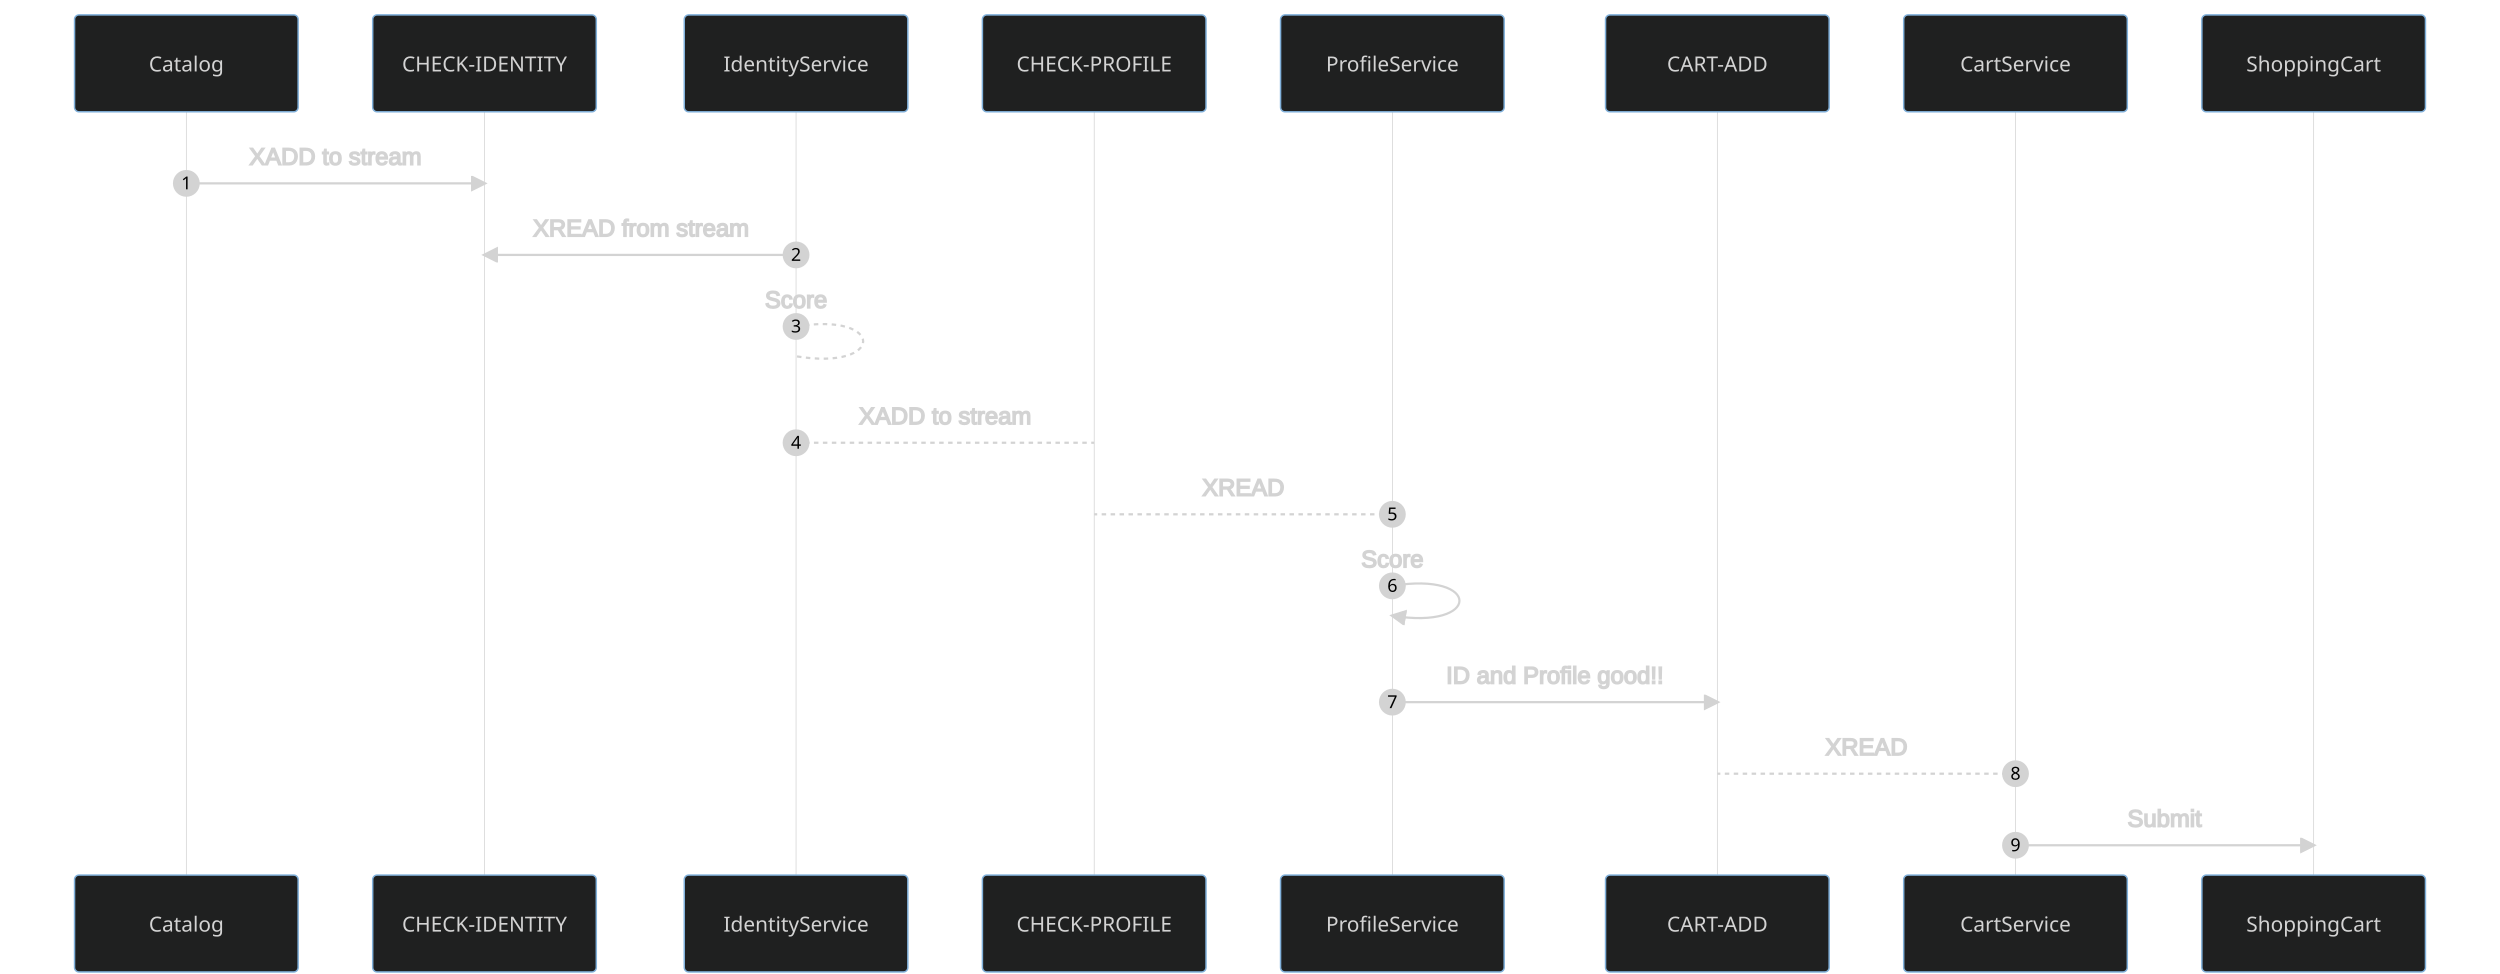
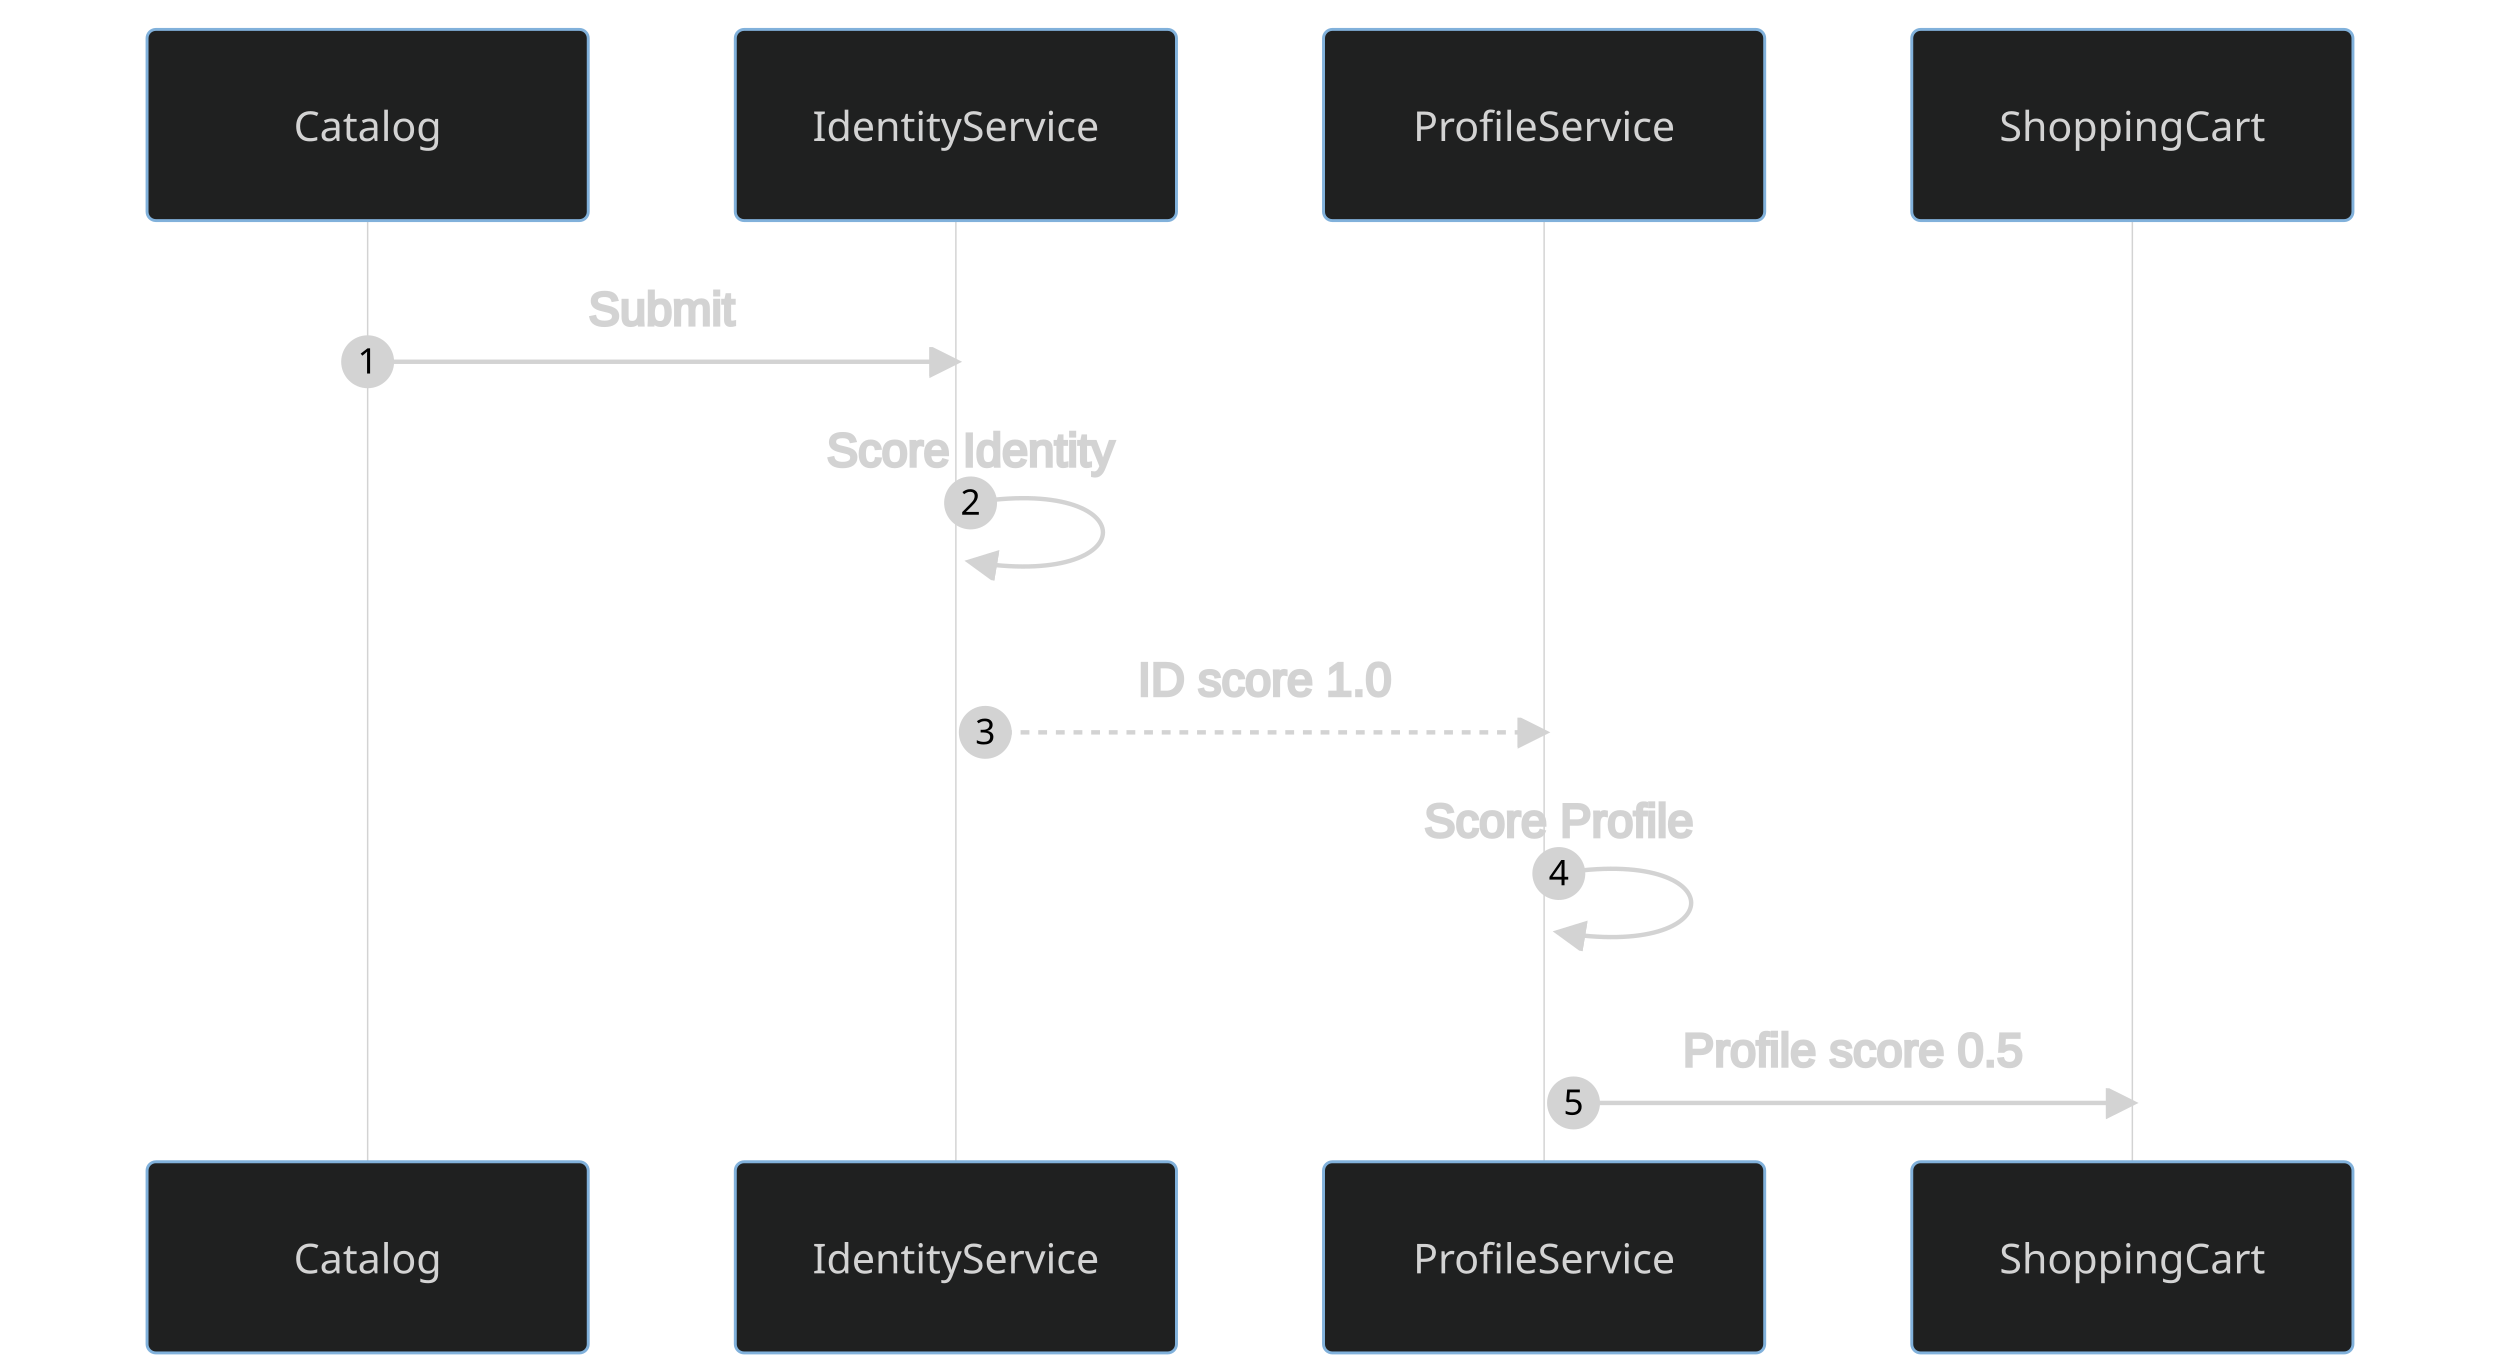
- <svg xmlns="http://www.w3.org/2000/svg" id="mermaid-1618615281555" width="100%" height="653" style="max-width: 1677px;" viewBox="-50 -10 1677 653">
-   <style>#mermaid-1618615281555{font-family:"trebuchet ms",verdana,arial,sans-serif;font-size:16px;fill:#ccc;}#mermaid-1618615281555 .error-icon{fill:#a44141;}#mermaid-1618615281555 .error-text{fill:#ddd;stroke:#ddd;}#mermaid-1618615281555 .edge-thickness-normal{stroke-width:2px;}#mermaid-1618615281555 .edge-thickness-thick{stroke-width:3.5px;}#mermaid-1618615281555 .edge-pattern-solid{stroke-dasharray:0;}#mermaid-1618615281555 .edge-pattern-dashed{stroke-dasharray:3;}#mermaid-1618615281555 .edge-pattern-dotted{stroke-dasharray:2;}#mermaid-1618615281555 .marker{fill:lightgrey;stroke:lightgrey;}#mermaid-1618615281555 .marker.cross{stroke:lightgrey;}#mermaid-1618615281555 svg{font-family:"trebuchet ms",verdana,arial,sans-serif;font-size:16px;}#mermaid-1618615281555 .actor{stroke:#81B1DB;fill:#1f2020;}#mermaid-1618615281555 text.actor &gt; tspan{fill:lightgrey;stroke:none;}#mermaid-1618615281555 .actor-line{stroke:lightgrey;}#mermaid-1618615281555 .messageLine0{stroke-width:1.5;stroke-dasharray:none;stroke:lightgrey;}#mermaid-1618615281555 .messageLine1{stroke-width:1.5;stroke-dasharray:2,2;stroke:lightgrey;}#mermaid-1618615281555 #arrowhead path{fill:lightgrey;stroke:lightgrey;}#mermaid-1618615281555 .sequenceNumber{fill:black;}#mermaid-1618615281555 #sequencenumber{fill:lightgrey;}#mermaid-1618615281555 #crosshead path{fill:lightgrey;stroke:lightgrey;}#mermaid-1618615281555 .messageText{fill:lightgrey;stroke:lightgrey;}#mermaid-1618615281555 .labelBox{stroke:#81B1DB;fill:#1f2020;}#mermaid-1618615281555 .labelText,#mermaid-1618615281555 .labelText &gt; tspan{fill:lightgrey;stroke:none;}#mermaid-1618615281555 .loopText,#mermaid-1618615281555 .loopText &gt; tspan{fill:lightgrey;stroke:none;}#mermaid-1618615281555 .loopLine{stroke-width:2px;stroke-dasharray:2,2;stroke:#81B1DB;fill:#81B1DB;}#mermaid-1618615281555 .note{stroke:rgba(255,255,255,0.25);fill:#fff5ad;}#mermaid-1618615281555 .noteText,#mermaid-1618615281555 .noteText &gt; tspan{fill:#1f2020;stroke:none;}#mermaid-1618615281555 .activation0{fill:hsl(180,1.587%,28.353%);stroke:#81B1DB;}#mermaid-1618615281555 .activation1{fill:hsl(180,1.587%,28.353%);stroke:#81B1DB;}#mermaid-1618615281555 .activation2{fill:hsl(180,1.587%,28.353%);stroke:#81B1DB;}#mermaid-1618615281555:root{--mermaid-font-family:"trebuchet ms",verdana,arial,sans-serif;}#mermaid-1618615281555 sequence{fill:apa;}</style>
+ <svg xmlns="http://www.w3.org/2000/svg" id="graph-div" width="100%" height="461" style="max-width: 850px;" viewBox="-50 -10 850 461">
+   <style>#graph-div{font-family:"trebuchet ms",verdana,arial,sans-serif;font-size:16px;fill:#ccc;}#graph-div .error-icon{fill:#a44141;}#graph-div .error-text{fill:#ddd;stroke:#ddd;}#graph-div .edge-thickness-normal{stroke-width:2px;}#graph-div .edge-thickness-thick{stroke-width:3.5px;}#graph-div .edge-pattern-solid{stroke-dasharray:0;}#graph-div .edge-pattern-dashed{stroke-dasharray:3;}#graph-div .edge-pattern-dotted{stroke-dasharray:2;}#graph-div .marker{fill:lightgrey;stroke:lightgrey;}#graph-div .marker.cross{stroke:lightgrey;}#graph-div svg{font-family:"trebuchet ms",verdana,arial,sans-serif;font-size:16px;}#graph-div .actor{stroke:#81B1DB;fill:#1f2020;}#graph-div text.actor &gt; tspan{fill:lightgrey;stroke:none;}#graph-div .actor-line{stroke:lightgrey;}#graph-div .messageLine0{stroke-width:1.5;stroke-dasharray:none;stroke:lightgrey;}#graph-div .messageLine1{stroke-width:1.5;stroke-dasharray:2,2;stroke:lightgrey;}#graph-div #arrowhead path{fill:lightgrey;stroke:lightgrey;}#graph-div .sequenceNumber{fill:black;}#graph-div #sequencenumber{fill:lightgrey;}#graph-div #crosshead path{fill:lightgrey;stroke:lightgrey;}#graph-div .messageText{fill:lightgrey;stroke:lightgrey;}#graph-div .labelBox{stroke:#81B1DB;fill:#1f2020;}#graph-div .labelText,#graph-div .labelText &gt; tspan{fill:lightgrey;stroke:none;}#graph-div .loopText,#graph-div .loopText &gt; tspan{fill:lightgrey;stroke:none;}#graph-div .loopLine{stroke-width:2px;stroke-dasharray:2,2;stroke:#81B1DB;fill:#81B1DB;}#graph-div .note{stroke:hsl(180,0%,18.353%);fill:hsl(180,1.587%,28.353%);}#graph-div .noteText,#graph-div .noteText &gt; tspan{fill:rgb(183.848,181.552,181.552);stroke:none;}#graph-div .activation0{fill:hsl(180,1.587%,28.353%);stroke:#81B1DB;}#graph-div .activation1{fill:hsl(180,1.587%,28.353%);stroke:#81B1DB;}#graph-div .activation2{fill:hsl(180,1.587%,28.353%);stroke:#81B1DB;}#graph-div:root{--mermaid-font-family:"trebuchet ms",verdana,arial,sans-serif;}</style>
  <g />
  <g>
-     <line id="actor1297" x1="75" y1="5" x2="75" y2="642" class="actor-line" stroke-width="0.5px" stroke="#999" />
+     <line id="actor1180" x1="75" y1="5" x2="75" y2="450" class="actor-line" stroke-width="0.5px" stroke="#999" />
    <rect x="0" y="0" fill="#eaeaea" stroke="#666" width="150" height="65" rx="3" ry="3" class="actor" />
    <text x="75" y="32.5" dominant-baseline="central" alignment-baseline="central" class="actor" style="text-anchor: middle; font-size: 14px; font-weight: 400; font-family: Open-Sans, sans-serif;">
      <tspan x="75" dy="0">Catalog</tspan>
    </text>
  </g>
  <g>
-     <line id="actor1298" x1="275" y1="5" x2="275" y2="642" class="actor-line" stroke-width="0.5px" stroke="#999" />
+     <line id="actor1181" x1="275" y1="5" x2="275" y2="450" class="actor-line" stroke-width="0.5px" stroke="#999" />
    <rect x="200" y="0" fill="#eaeaea" stroke="#666" width="150" height="65" rx="3" ry="3" class="actor" />
    <text x="275" y="32.5" dominant-baseline="central" alignment-baseline="central" class="actor" style="text-anchor: middle; font-size: 14px; font-weight: 400; font-family: Open-Sans, sans-serif;">
-       <tspan x="275" dy="0">CHECK-IDENTITY</tspan>
+       <tspan x="275" dy="0">IdentityService</tspan>
    </text>
  </g>
  <g>
-     <line id="actor1299" x1="484" y1="5" x2="484" y2="642" class="actor-line" stroke-width="0.5px" stroke="#999" />
-     <rect x="409" y="0" fill="#eaeaea" stroke="#666" width="150" height="65" rx="3" ry="3" class="actor" />
-     <text x="484" y="32.5" dominant-baseline="central" alignment-baseline="central" class="actor" style="text-anchor: middle; font-size: 14px; font-weight: 400; font-family: Open-Sans, sans-serif;">
-       <tspan x="484" dy="0">IdentityService</tspan>
+     <line id="actor1182" x1="475" y1="5" x2="475" y2="450" class="actor-line" stroke-width="0.5px" stroke="#999" />
+     <rect x="400" y="0" fill="#eaeaea" stroke="#666" width="150" height="65" rx="3" ry="3" class="actor" />
+     <text x="475" y="32.5" dominant-baseline="central" alignment-baseline="central" class="actor" style="text-anchor: middle; font-size: 14px; font-weight: 400; font-family: Open-Sans, sans-serif;">
+       <tspan x="475" dy="0">ProfileService</tspan>
    </text>
  </g>
  <g>
-     <line id="actor1300" x1="684" y1="5" x2="684" y2="642" class="actor-line" stroke-width="0.5px" stroke="#999" />
-     <rect x="609" y="0" fill="#eaeaea" stroke="#666" width="150" height="65" rx="3" ry="3" class="actor" />
-     <text x="684" y="32.5" dominant-baseline="central" alignment-baseline="central" class="actor" style="text-anchor: middle; font-size: 14px; font-weight: 400; font-family: Open-Sans, sans-serif;">
-       <tspan x="684" dy="0">CHECK-PROFILE</tspan>
-     </text>
-   </g>
-   <g>
-     <line id="actor1301" x1="884" y1="5" x2="884" y2="642" class="actor-line" stroke-width="0.5px" stroke="#999" />
-     <rect x="809" y="0" fill="#eaeaea" stroke="#666" width="150" height="65" rx="3" ry="3" class="actor" />
-     <text x="884" y="32.5" dominant-baseline="central" alignment-baseline="central" class="actor" style="text-anchor: middle; font-size: 14px; font-weight: 400; font-family: Open-Sans, sans-serif;">
-       <tspan x="884" dy="0">ProfileService</tspan>
-     </text>
-   </g>
-   <g>
-     <line id="actor1302" x1="1102" y1="5" x2="1102" y2="642" class="actor-line" stroke-width="0.5px" stroke="#999" />
-     <rect x="1027" y="0" fill="#eaeaea" stroke="#666" width="150" height="65" rx="3" ry="3" class="actor" />
-     <text x="1102" y="32.5" dominant-baseline="central" alignment-baseline="central" class="actor" style="text-anchor: middle; font-size: 14px; font-weight: 400; font-family: Open-Sans, sans-serif;">
-       <tspan x="1102" dy="0">CART-ADD</tspan>
-     </text>
-   </g>
-   <g>
-     <line id="actor1303" x1="1302" y1="5" x2="1302" y2="642" class="actor-line" stroke-width="0.5px" stroke="#999" />
-     <rect x="1227" y="0" fill="#eaeaea" stroke="#666" width="150" height="65" rx="3" ry="3" class="actor" />
-     <text x="1302" y="32.5" dominant-baseline="central" alignment-baseline="central" class="actor" style="text-anchor: middle; font-size: 14px; font-weight: 400; font-family: Open-Sans, sans-serif;">
-       <tspan x="1302" dy="0">CartService</tspan>
-     </text>
-   </g>
-   <g>
-     <line id="actor1304" x1="1502" y1="5" x2="1502" y2="642" class="actor-line" stroke-width="0.5px" stroke="#999" />
-     <rect x="1427" y="0" fill="#eaeaea" stroke="#666" width="150" height="65" rx="3" ry="3" class="actor" />
-     <text x="1502" y="32.5" dominant-baseline="central" alignment-baseline="central" class="actor" style="text-anchor: middle; font-size: 14px; font-weight: 400; font-family: Open-Sans, sans-serif;">
-       <tspan x="1502" dy="0">ShoppingCart</tspan>
+     <line id="actor1183" x1="675" y1="5" x2="675" y2="450" class="actor-line" stroke-width="0.5px" stroke="#999" />
+     <rect x="600" y="0" fill="#eaeaea" stroke="#666" width="150" height="65" rx="3" ry="3" class="actor" />
+     <text x="675" y="32.5" dominant-baseline="central" alignment-baseline="central" class="actor" style="text-anchor: middle; font-size: 14px; font-weight: 400; font-family: Open-Sans, sans-serif;">
+       <tspan x="675" dy="0">ShoppingCart</tspan>
    </text>
  </g>
  <defs>
    <marker id="arrowhead" refX="9" refY="5" markerUnits="userSpaceOnUse" markerWidth="12" markerHeight="12" orient="auto">
      <path d="M 0 0 L 10 5 L 0 10 z" />
    </marker>
  </defs>
  <defs>
    <marker id="crosshead" markerWidth="15" markerHeight="8" orient="auto" refX="16" refY="4">
      <path fill="black" stroke="#000000" stroke-width="1px" d="M 9,2 V 6 L16,4 Z" style="stroke-dasharray: 0, 0;" />
      <path fill="none" stroke="#000000" stroke-width="1px" d="M 0,1 L 6,7 M 6,1 L 0,7" style="stroke-dasharray: 0, 0;" />
    </marker>
  </defs>
  <defs>
    <marker id="filled-head" refX="18" refY="7" markerWidth="20" markerHeight="28" orient="auto">
      <path d="M 18,7 L9,13 L14,7 L9,1 Z" />
    </marker>
  </defs>
  <defs>
    <marker id="sequencenumber" refX="15" refY="15" markerWidth="60" markerHeight="40" orient="auto">
      <circle cx="15" cy="15" r="6" />
    </marker>
  </defs>
-   <text x="175" y="80" text-anchor="middle" dominant-baseline="middle" alignment-baseline="middle" class="messageText" dy="1em" style="font-family: &quot;trebuchet ms&quot;, verdana, arial, sans-serif; font-size: 16px; font-weight: 400;">XADD to stream</text>
+   <text x="175" y="80" text-anchor="middle" dominant-baseline="middle" alignment-baseline="middle" class="messageText" dy="1em" style="font-family: &quot;trebuchet ms&quot;, verdana, arial, sans-serif; font-size: 16px; font-weight: 400;">Submit</text>
  <line x1="75" y1="113" x2="275" y2="113" class="messageLine0" stroke-width="2" stroke="none" marker-end="url(#arrowhead)" marker-start="url(#sequencenumber)" style="fill: none;" />
  <text x="75" y="117" font-family="sans-serif" font-size="12px" text-anchor="middle" textLength="16px" class="sequenceNumber">1</text>
-   <text x="380" y="128" text-anchor="middle" dominant-baseline="middle" alignment-baseline="middle" class="messageText" dy="1em" style="font-family: &quot;trebuchet ms&quot;, verdana, arial, sans-serif; font-size: 16px; font-weight: 400;">XREAD from stream</text>
-   <line x1="484" y1="161" x2="275" y2="161" class="messageLine0" stroke-width="2" stroke="none" marker-end="url(#arrowhead)" marker-start="url(#sequencenumber)" style="fill: none;" />
-   <text x="484" y="165" font-family="sans-serif" font-size="12px" text-anchor="middle" textLength="16px" class="sequenceNumber">2</text>
-   <text x="484" y="176" text-anchor="middle" dominant-baseline="middle" alignment-baseline="middle" class="messageText" dy="1em" style="font-family: &quot;trebuchet ms&quot;, verdana, arial, sans-serif; font-size: 16px; font-weight: 400;">Score</text>
-   <path d="M 484,209 C 544,199 544,239 484,229" class="messageLine1" stroke-width="2" stroke="none" marker-start="url(#sequencenumber)" style="stroke-dasharray: 3, 3; fill: none;" />
-   <text x="484" y="213" font-family="sans-serif" font-size="12px" text-anchor="middle" textLength="16px" class="sequenceNumber">3</text>
-   <text x="584" y="254" text-anchor="middle" dominant-baseline="middle" alignment-baseline="middle" class="messageText" dy="1em" style="font-family: &quot;trebuchet ms&quot;, verdana, arial, sans-serif; font-size: 16px; font-weight: 400;">XADD to stream</text>
-   <line x1="484" y1="287" x2="684" y2="287" class="messageLine1" stroke-width="2" stroke="none" marker-start="url(#sequencenumber)" style="stroke-dasharray: 3, 3; fill: none;" />
-   <text x="484" y="291" font-family="sans-serif" font-size="12px" text-anchor="middle" textLength="16px" class="sequenceNumber">4</text>
-   <text x="784" y="302" text-anchor="middle" dominant-baseline="middle" alignment-baseline="middle" class="messageText" dy="1em" style="font-family: &quot;trebuchet ms&quot;, verdana, arial, sans-serif; font-size: 16px; font-weight: 400;">XREAD</text>
-   <line x1="884" y1="335" x2="684" y2="335" class="messageLine1" stroke-width="2" stroke="none" marker-start="url(#sequencenumber)" style="stroke-dasharray: 3, 3; fill: none;" />
-   <text x="884" y="339" font-family="sans-serif" font-size="12px" text-anchor="middle" textLength="16px" class="sequenceNumber">5</text>
-   <text x="884" y="350" text-anchor="middle" dominant-baseline="middle" alignment-baseline="middle" class="messageText" dy="1em" style="font-family: &quot;trebuchet ms&quot;, verdana, arial, sans-serif; font-size: 16px; font-weight: 400;">Score</text>
-   <path d="M 884,383 C 944,373 944,413 884,403" class="messageLine0" stroke-width="2" stroke="none" marker-end="url(#arrowhead)" marker-start="url(#sequencenumber)" style="fill: none;" />
-   <text x="884" y="387" font-family="sans-serif" font-size="12px" text-anchor="middle" textLength="16px" class="sequenceNumber">6</text>
-   <text x="993" y="428" text-anchor="middle" dominant-baseline="middle" alignment-baseline="middle" class="messageText" dy="1em" style="font-family: &quot;trebuchet ms&quot;, verdana, arial, sans-serif; font-size: 16px; font-weight: 400;">ID and Profile good!!</text>
-   <line x1="884" y1="461" x2="1102" y2="461" class="messageLine0" stroke-width="2" stroke="none" marker-end="url(#arrowhead)" marker-start="url(#sequencenumber)" style="fill: none;" />
-   <text x="884" y="465" font-family="sans-serif" font-size="12px" text-anchor="middle" textLength="16px" class="sequenceNumber">7</text>
-   <text x="1202" y="476" text-anchor="middle" dominant-baseline="middle" alignment-baseline="middle" class="messageText" dy="1em" style="font-family: &quot;trebuchet ms&quot;, verdana, arial, sans-serif; font-size: 16px; font-weight: 400;">XREAD</text>
-   <line x1="1302" y1="509" x2="1102" y2="509" class="messageLine1" stroke-width="2" stroke="none" marker-start="url(#sequencenumber)" style="stroke-dasharray: 3, 3; fill: none;" />
-   <text x="1302" y="513" font-family="sans-serif" font-size="12px" text-anchor="middle" textLength="16px" class="sequenceNumber">8</text>
-   <text x="1402" y="524" text-anchor="middle" dominant-baseline="middle" alignment-baseline="middle" class="messageText" dy="1em" style="font-family: &quot;trebuchet ms&quot;, verdana, arial, sans-serif; font-size: 16px; font-weight: 400;">Submit</text>
-   <line x1="1302" y1="557" x2="1502" y2="557" class="messageLine0" stroke-width="2" stroke="none" marker-end="url(#arrowhead)" marker-start="url(#sequencenumber)" style="fill: none;" />
-   <text x="1302" y="561" font-family="sans-serif" font-size="12px" text-anchor="middle" textLength="16px" class="sequenceNumber">9</text>
+   <g />
+   <text x="280" y="128" text-anchor="middle" dominant-baseline="middle" alignment-baseline="middle" class="messageText" dy="1em" style="font-family: &quot;trebuchet ms&quot;, verdana, arial, sans-serif; font-size: 16px; font-weight: 400;">Score Identity</text>
+   <path d="M 280,161 C 340,151 340,191 280,181" class="messageLine0" stroke-width="2" stroke="none" marker-end="url(#arrowhead)" marker-start="url(#sequencenumber)" style="fill: none;" />
+   <text x="280" y="165" font-family="sans-serif" font-size="12px" text-anchor="middle" textLength="16px" class="sequenceNumber">2</text>
+   <g />
+   <text x="380" y="206" text-anchor="middle" dominant-baseline="middle" alignment-baseline="middle" class="messageText" dy="1em" style="font-family: &quot;trebuchet ms&quot;, verdana, arial, sans-serif; font-size: 16px; font-weight: 400;">ID score 1.0</text>
+   <line x1="285" y1="239" x2="475" y2="239" class="messageLine1" stroke-width="2" stroke="none" marker-end="url(#arrowhead)" marker-start="url(#sequencenumber)" style="stroke-dasharray: 3, 3; fill: none;" />
+   <text x="285" y="243" font-family="sans-serif" font-size="12px" text-anchor="middle" textLength="16px" class="sequenceNumber">3</text>
+   <g />
+   <text x="480" y="254" text-anchor="middle" dominant-baseline="middle" alignment-baseline="middle" class="messageText" dy="1em" style="font-family: &quot;trebuchet ms&quot;, verdana, arial, sans-serif; font-size: 16px; font-weight: 400;">Score Profile</text>
+   <path d="M 480,287 C 540,277 540,317 480,307" class="messageLine0" stroke-width="2" stroke="none" marker-end="url(#arrowhead)" marker-start="url(#sequencenumber)" style="fill: none;" />
+   <text x="480" y="291" font-family="sans-serif" font-size="12px" text-anchor="middle" textLength="16px" class="sequenceNumber">4</text>
+   <g />
+   <text x="580" y="332" text-anchor="middle" dominant-baseline="middle" alignment-baseline="middle" class="messageText" dy="1em" style="font-family: &quot;trebuchet ms&quot;, verdana, arial, sans-serif; font-size: 16px; font-weight: 400;">Profile score 0.5</text>
+   <line x1="485" y1="365" x2="675" y2="365" class="messageLine0" stroke-width="2" stroke="none" marker-end="url(#arrowhead)" marker-start="url(#sequencenumber)" style="fill: none;" />
+   <text x="485" y="369" font-family="sans-serif" font-size="12px" text-anchor="middle" textLength="16px" class="sequenceNumber">5</text>
+   <g />
  <g>
-     <rect x="0" y="577" fill="#eaeaea" stroke="#666" width="150" height="65" rx="3" ry="3" class="actor" />
-     <text x="75" y="609.5" dominant-baseline="central" alignment-baseline="central" class="actor" style="text-anchor: middle; font-size: 14px; font-weight: 400; font-family: Open-Sans, sans-serif;">
+     <rect x="0" y="385" fill="#eaeaea" stroke="#666" width="150" height="65" rx="3" ry="3" class="actor" />
+     <text x="75" y="417.5" dominant-baseline="central" alignment-baseline="central" class="actor" style="text-anchor: middle; font-size: 14px; font-weight: 400; font-family: Open-Sans, sans-serif;">
      <tspan x="75" dy="0">Catalog</tspan>
    </text>
  </g>
  <g>
-     <rect x="200" y="577" fill="#eaeaea" stroke="#666" width="150" height="65" rx="3" ry="3" class="actor" />
-     <text x="275" y="609.5" dominant-baseline="central" alignment-baseline="central" class="actor" style="text-anchor: middle; font-size: 14px; font-weight: 400; font-family: Open-Sans, sans-serif;">
-       <tspan x="275" dy="0">CHECK-IDENTITY</tspan>
+     <rect x="200" y="385" fill="#eaeaea" stroke="#666" width="150" height="65" rx="3" ry="3" class="actor" />
+     <text x="275" y="417.5" dominant-baseline="central" alignment-baseline="central" class="actor" style="text-anchor: middle; font-size: 14px; font-weight: 400; font-family: Open-Sans, sans-serif;">
+       <tspan x="275" dy="0">IdentityService</tspan>
    </text>
  </g>
  <g>
-     <rect x="409" y="577" fill="#eaeaea" stroke="#666" width="150" height="65" rx="3" ry="3" class="actor" />
-     <text x="484" y="609.5" dominant-baseline="central" alignment-baseline="central" class="actor" style="text-anchor: middle; font-size: 14px; font-weight: 400; font-family: Open-Sans, sans-serif;">
-       <tspan x="484" dy="0">IdentityService</tspan>
+     <rect x="400" y="385" fill="#eaeaea" stroke="#666" width="150" height="65" rx="3" ry="3" class="actor" />
+     <text x="475" y="417.5" dominant-baseline="central" alignment-baseline="central" class="actor" style="text-anchor: middle; font-size: 14px; font-weight: 400; font-family: Open-Sans, sans-serif;">
+       <tspan x="475" dy="0">ProfileService</tspan>
    </text>
  </g>
  <g>
-     <rect x="609" y="577" fill="#eaeaea" stroke="#666" width="150" height="65" rx="3" ry="3" class="actor" />
-     <text x="684" y="609.5" dominant-baseline="central" alignment-baseline="central" class="actor" style="text-anchor: middle; font-size: 14px; font-weight: 400; font-family: Open-Sans, sans-serif;">
-       <tspan x="684" dy="0">CHECK-PROFILE</tspan>
-     </text>
-   </g>
-   <g>
-     <rect x="809" y="577" fill="#eaeaea" stroke="#666" width="150" height="65" rx="3" ry="3" class="actor" />
-     <text x="884" y="609.5" dominant-baseline="central" alignment-baseline="central" class="actor" style="text-anchor: middle; font-size: 14px; font-weight: 400; font-family: Open-Sans, sans-serif;">
-       <tspan x="884" dy="0">ProfileService</tspan>
-     </text>
-   </g>
-   <g>
-     <rect x="1027" y="577" fill="#eaeaea" stroke="#666" width="150" height="65" rx="3" ry="3" class="actor" />
-     <text x="1102" y="609.5" dominant-baseline="central" alignment-baseline="central" class="actor" style="text-anchor: middle; font-size: 14px; font-weight: 400; font-family: Open-Sans, sans-serif;">
-       <tspan x="1102" dy="0">CART-ADD</tspan>
-     </text>
-   </g>
-   <g>
-     <rect x="1227" y="577" fill="#eaeaea" stroke="#666" width="150" height="65" rx="3" ry="3" class="actor" />
-     <text x="1302" y="609.5" dominant-baseline="central" alignment-baseline="central" class="actor" style="text-anchor: middle; font-size: 14px; font-weight: 400; font-family: Open-Sans, sans-serif;">
-       <tspan x="1302" dy="0">CartService</tspan>
-     </text>
-   </g>
-   <g>
-     <rect x="1427" y="577" fill="#eaeaea" stroke="#666" width="150" height="65" rx="3" ry="3" class="actor" />
-     <text x="1502" y="609.5" dominant-baseline="central" alignment-baseline="central" class="actor" style="text-anchor: middle; font-size: 14px; font-weight: 400; font-family: Open-Sans, sans-serif;">
-       <tspan x="1502" dy="0">ShoppingCart</tspan>
+     <rect x="600" y="385" fill="#eaeaea" stroke="#666" width="150" height="65" rx="3" ry="3" class="actor" />
+     <text x="675" y="417.5" dominant-baseline="central" alignment-baseline="central" class="actor" style="text-anchor: middle; font-size: 14px; font-weight: 400; font-family: Open-Sans, sans-serif;">
+       <tspan x="675" dy="0">ShoppingCart</tspan>
    </text>
  </g>
</svg>
